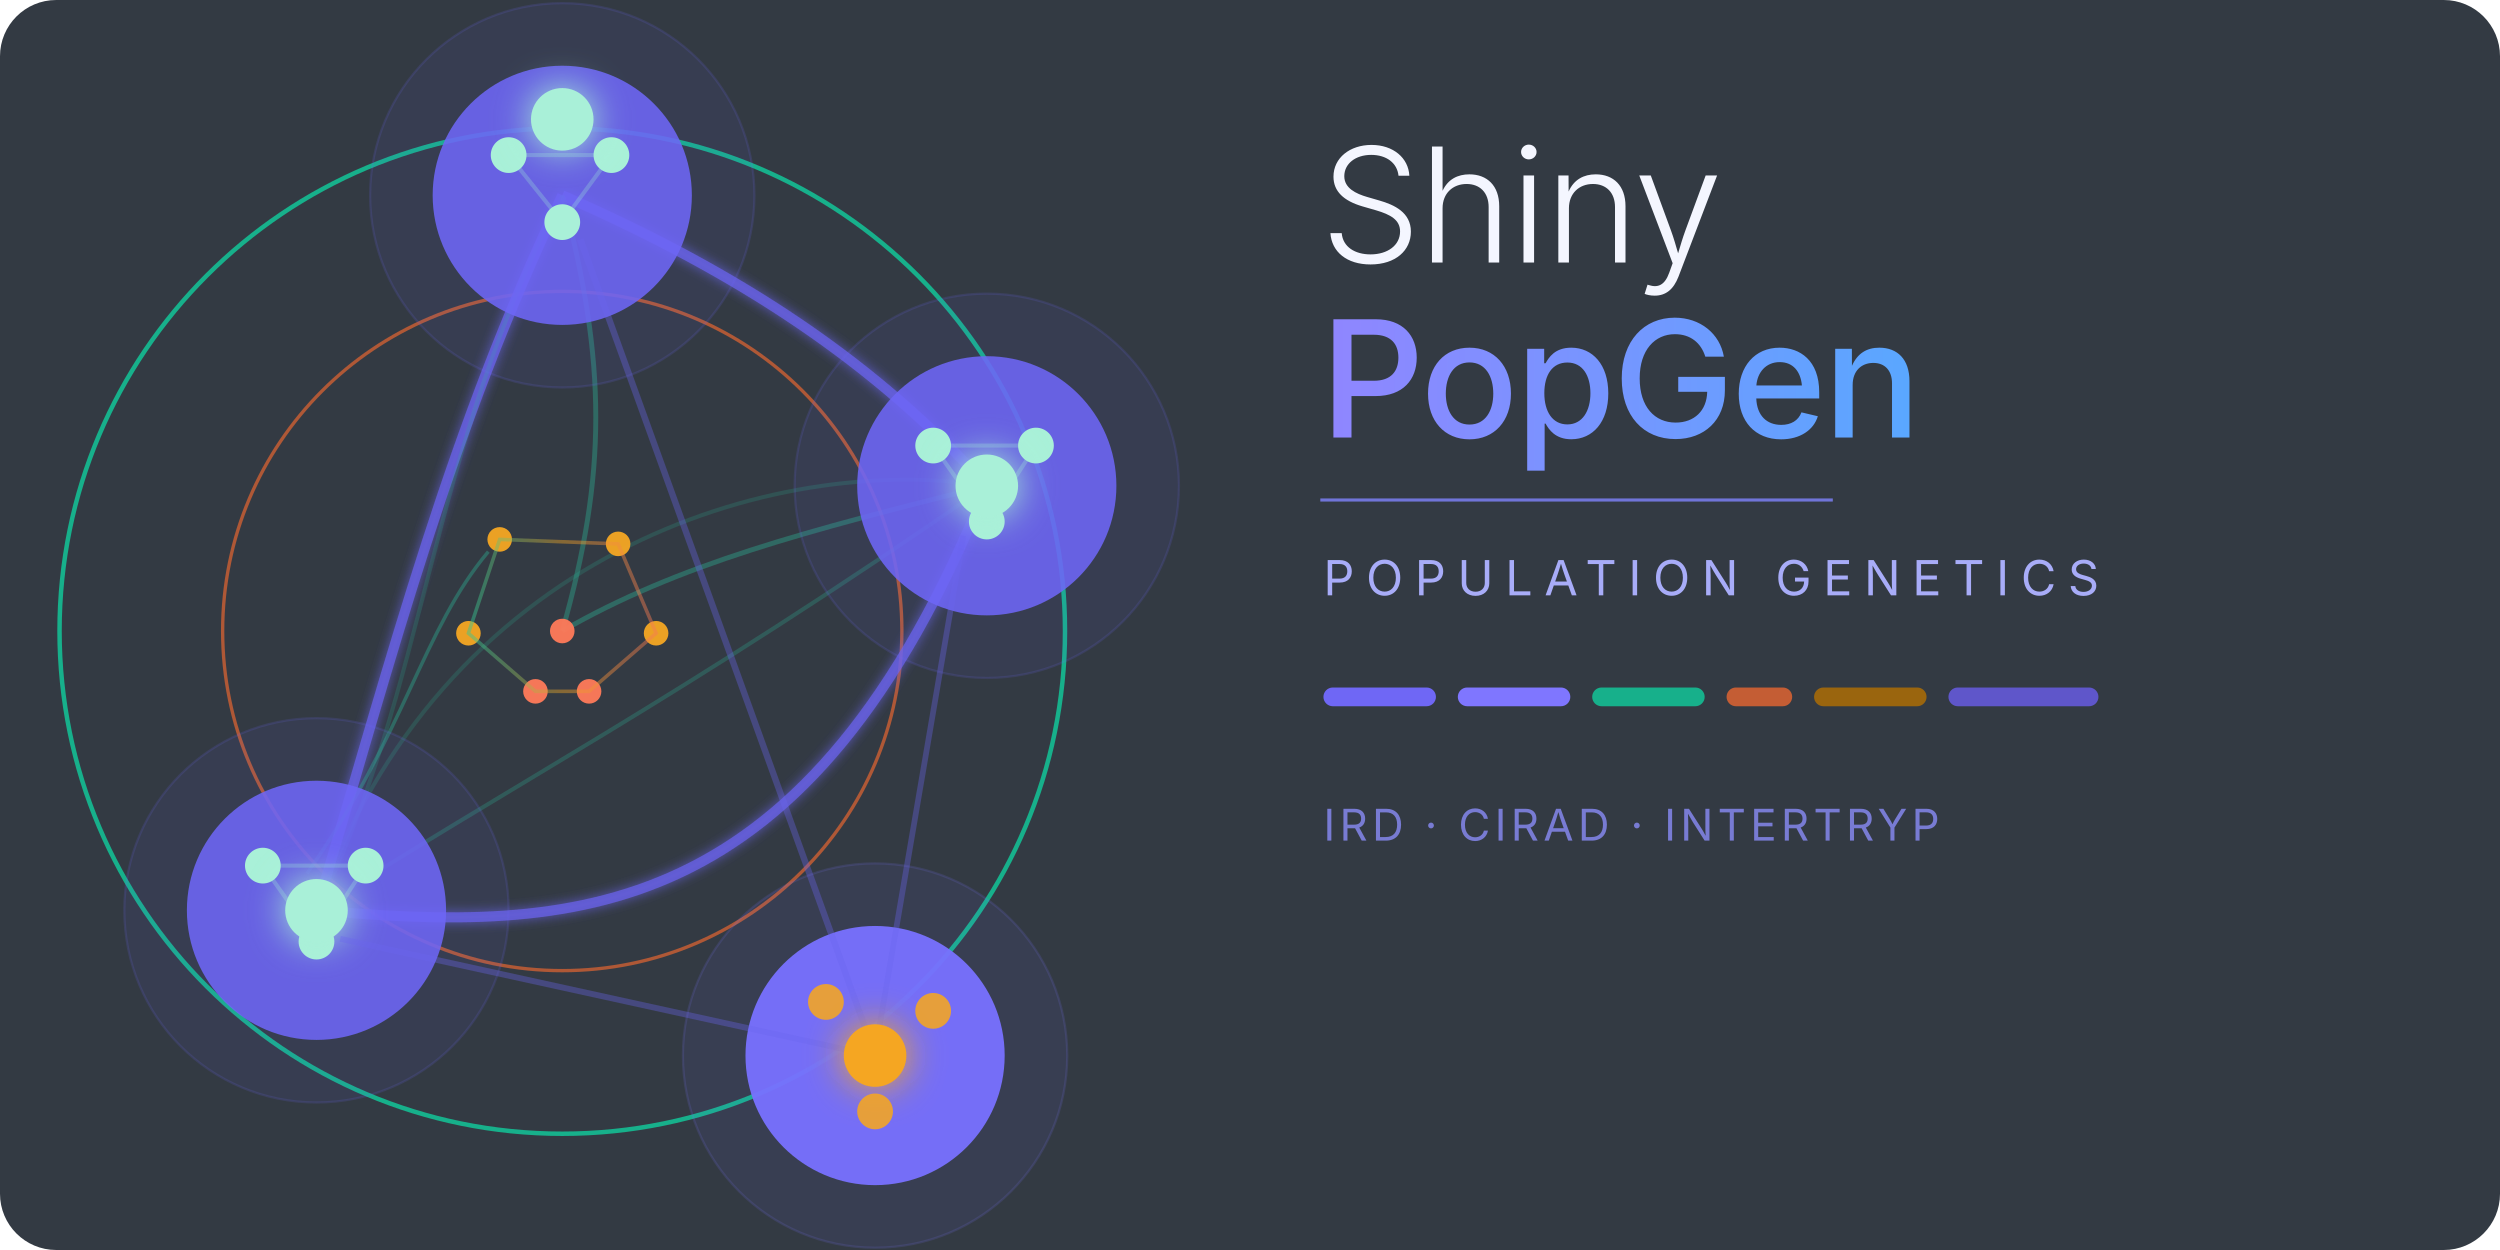
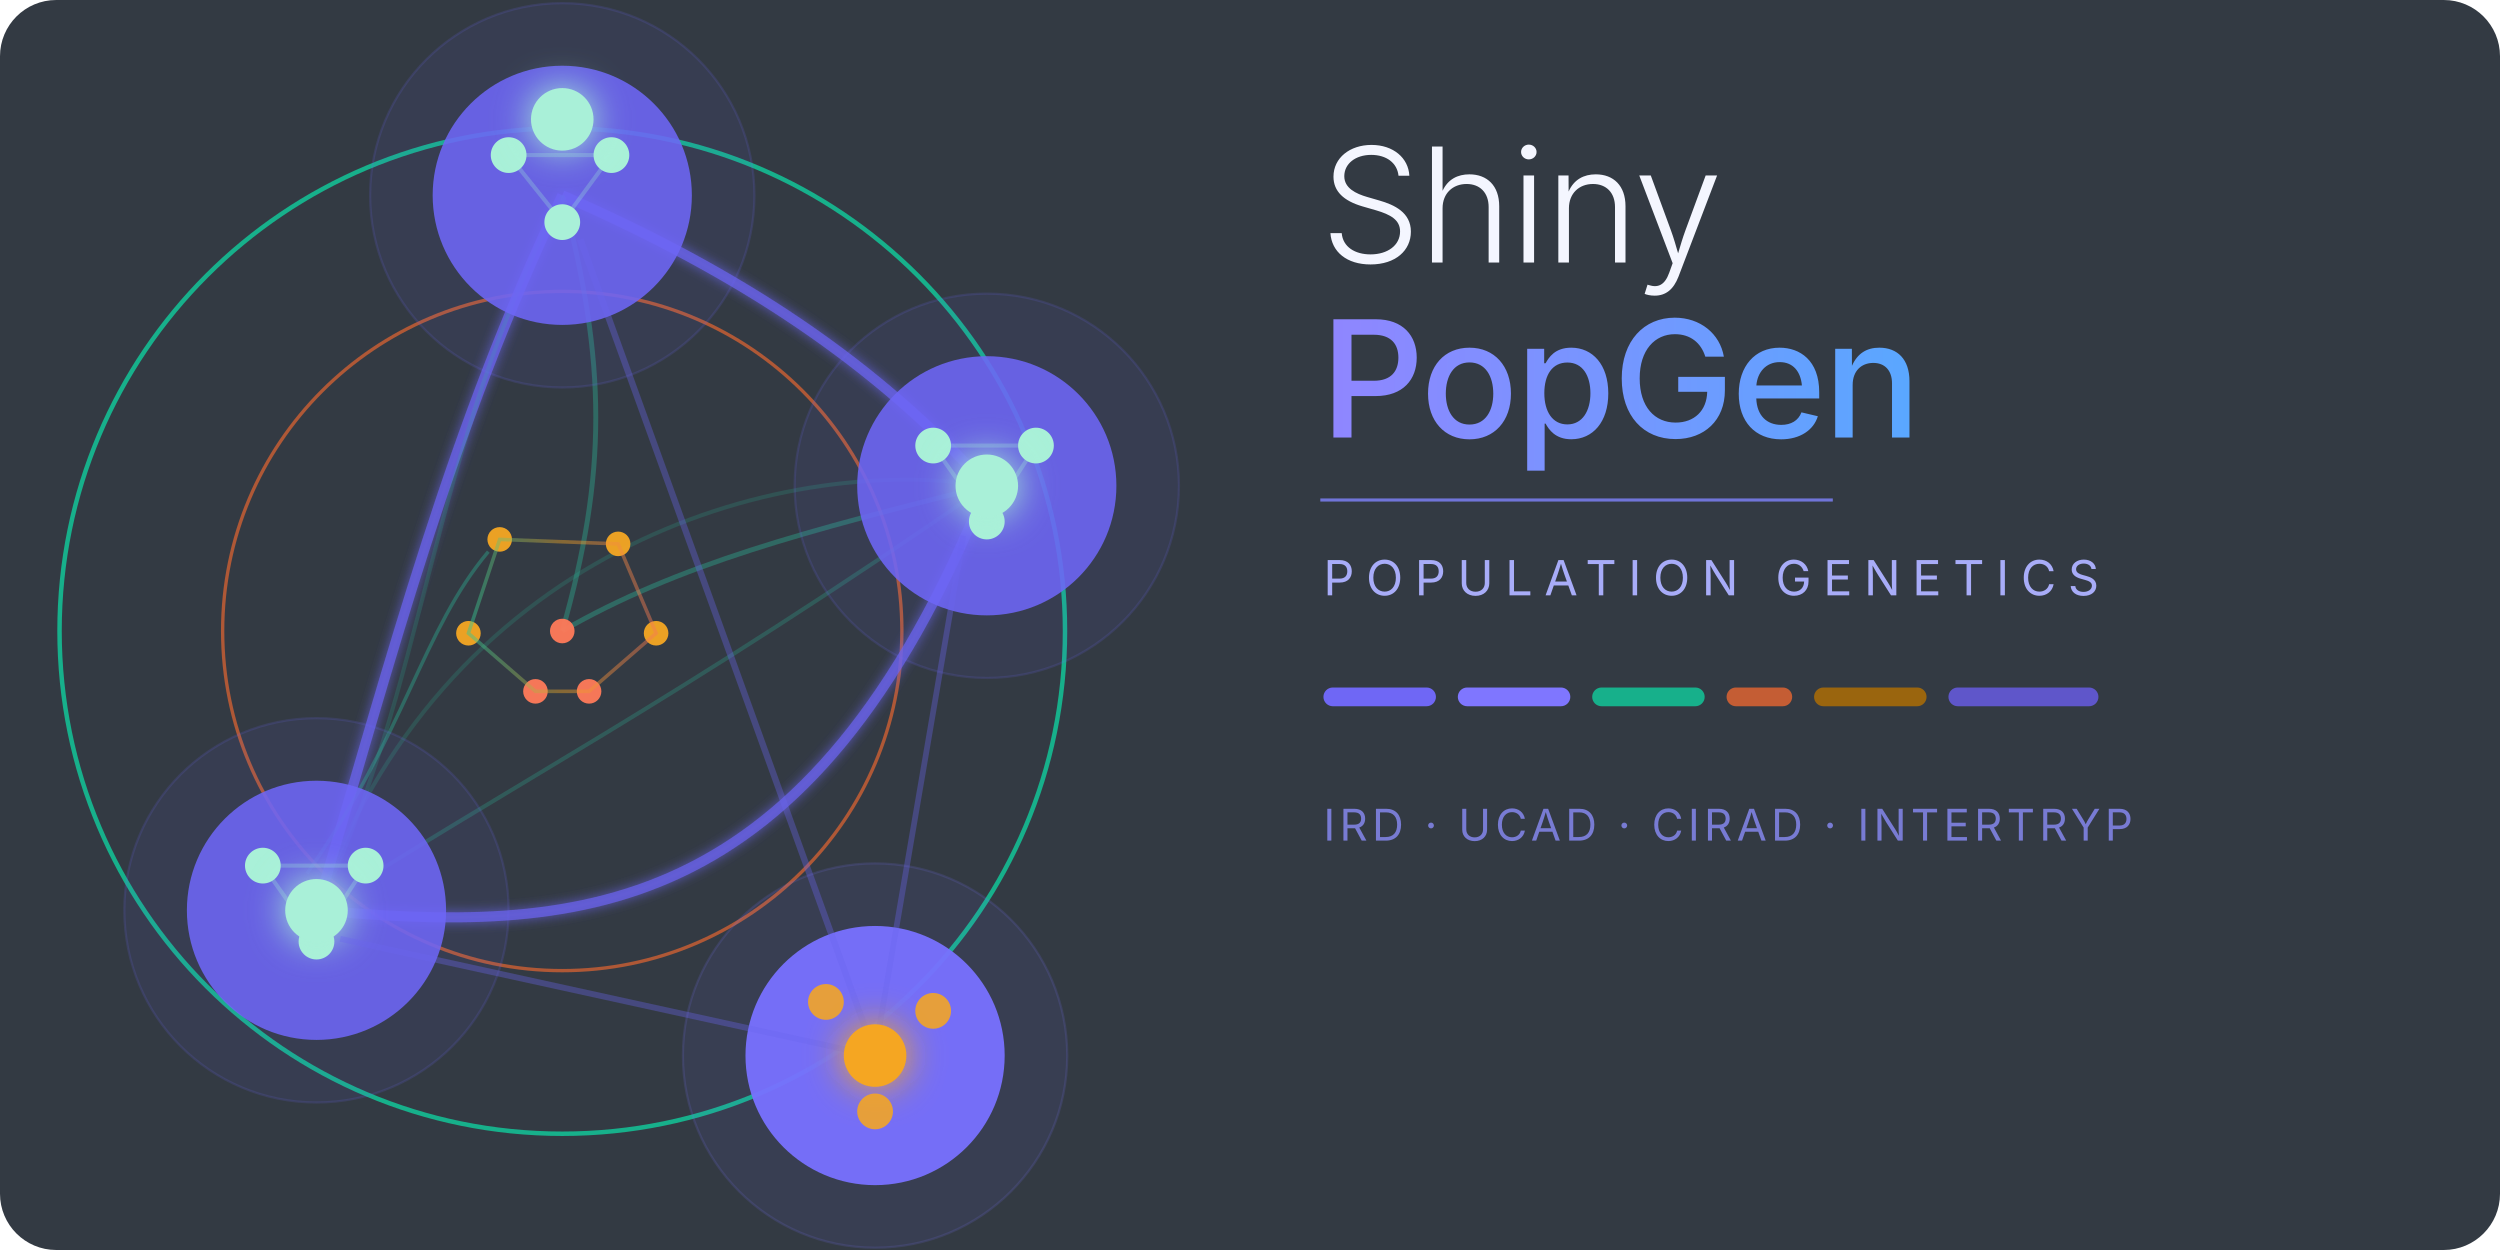
<svg xmlns="http://www.w3.org/2000/svg" viewBox="0 0 1600 800" width="1600" height="800" role="img" aria-labelledby="title desc" version="1.1" id="svg64">
  <defs id="defs12">
    <linearGradient id="bg" x1="0" y1="0" x2="1" y2="1">
      <stop offset="0%" stop-color="#0C1029" id="stop1" />
      <stop offset="100%" stop-color="#12163A" id="stop2" />
    </linearGradient>
    <linearGradient id="popStroke" x1="0" y1="0" x2="1" y2="1">
      <stop offset="0%" stop-color="#7C77FF" id="stop3" />
      <stop offset="100%" stop-color="#4FB8FF" id="stop4" />
    </linearGradient>
    <linearGradient id="textGrad" x1="0" y1="0" x2="1" y2="0">
      <stop offset="0%" stop-color="#8F86FF" id="stop5" />
      <stop offset="100%" stop-color="#5AA7FF" id="stop6" />
    </linearGradient>
    <linearGradient id="accentGrad" x1="213.441" y1="270.102" x2="290.771" y2="270.102" gradientTransform="scale(1.110717,0.9003197)" gradientUnits="userSpaceOnUse">
      <stop offset="0%" stop-color="#25D0A0" id="stop7" />
      <stop offset="50%" stop-color="#F5A623" id="stop8" />
      <stop offset="100%" stop-color="#FF7A59" id="stop9" />
    </linearGradient>
    <filter id="softGlow" x="-0.686" y="-0.686" width="2.371" height="2.371">
      <feGaussianBlur stdDeviation="8" result="blur" id="feGaussianBlur9" />
      <feMerge id="feMerge10">
        <feMergeNode in="blur" id="feMergeNode9" />
        <feMergeNode in="SourceGraphic" id="feMergeNode10" />
      </feMerge>
    </filter>
    <filter id="lineGlow" x="-0.074" y="-0.062" width="1.147" height="1.12">
      <feGaussianBlur stdDeviation="2.5" result="glow" id="feGaussianBlur10" />
      <feMerge id="feMerge12">
        <feMergeNode in="glow" id="feMergeNode11" />
        <feMergeNode in="SourceGraphic" id="feMergeNode12" />
      </feMerge>
    </filter>
  </defs>
  <rect width="1600" height="800" rx="36" fill="url(#bg)" id="rect12" style="fill:#333a43;fill-opacity:1" />
  <g transform="translate(20,40)" id="g56">
    <g id="g65" transform="matrix(1.43,0,0,1.43,-60.55043,-43.69722)">
      <circle cx="280" cy="285" r="225" fill="none" stroke="#26306b" stroke-width="2" id="circle12" style="fill:#333a43;fill-opacity:1;stroke:#17b08b;stroke-opacity:1" />
      <circle cx="280" cy="285" r="152" fill="none" stroke="#20295e" stroke-width="1.5" opacity="0.85" id="circle13" style="stroke:#c45d34;stroke-opacity:1" />
      <path d="M 170,410 C 205,292 230,195 280,90" fill="none" stroke="#6b64ef" stroke-opacity="0.72" stroke-width="4.5" filter="url(#lineGlow)" id="path13" />
      <path d="m 280,90 c 80,35 140,75 190,130" fill="none" stroke="#6b64ef" stroke-opacity="0.72" stroke-width="4.5" filter="url(#lineGlow)" id="path14" />
      <path d="m 170,410 c 115,10 220,8 300,-190" fill="none" stroke="#6b64ef" stroke-opacity="0.72" stroke-width="4.5" filter="url(#lineGlow)" id="path15" />
      <path d="m 165.746,393.502 c 44.268,-63.231 51.647,-108.898 81.159,-144.026" fill="none" stroke="#2cbf9f" stroke-opacity="0.35" stroke-width="1.584" id="path16" />
      <path d="m 280,90 c 20,75 20,125 0,195" fill="none" stroke="#2cbf9f" stroke-opacity="0.35" stroke-width="2.2" id="path17" />
      <path d="m 470,220 c -80,20 -138,35 -190,65" fill="none" stroke="#2cbf9f" stroke-opacity="0.35" stroke-width="2.2" id="path18" />
      <path d="M 170,410 C 255,355 330,317 470,220" fill="none" stroke="#2cbf9f" stroke-opacity="0.25" stroke-width="1.8" id="path19" />
      <path d="M 170,410 C 225,250 375,205 470,220" fill="none" stroke="#2cbf9f" stroke-opacity="0.18" stroke-width="1.8" id="path20" />
      <path d="M 280,90 C 220,205 220,310 170,410" fill="none" stroke="#2cbf9f" stroke-opacity="0.18" stroke-width="1.8" id="path21" />
      <g id="g26">
        <circle cx="170" cy="410" r="58" fill="#6e67f6" fill-opacity="0.88" id="circle21" />
        <circle cx="170" cy="410" r="86" fill="#6e67f6" fill-opacity="0.08" stroke="#6e67f6" stroke-opacity="0.15" id="circle22" />
        <circle cx="280" cy="90" r="58" fill="#6e67f6" fill-opacity="0.88" id="circle23" />
        <circle cx="280" cy="90" r="86" fill="#6e67f6" fill-opacity="0.08" stroke="#6e67f6" stroke-opacity="0.15" id="circle24" />
        <circle cx="470" cy="220" r="58" fill="#6e67f6" fill-opacity="0.88" id="circle25" />
        <circle cx="470" cy="220" r="86" fill="#6e67f6" fill-opacity="0.08" stroke="#6e67f6" stroke-opacity="0.15" id="circle26" />
      </g>
      <g fill="#a9f0d8" id="g41">
        <line x1="256" y1="72" x2="302" y2="72" stroke="#9eead6" stroke-opacity="0.28" stroke-width="1.8" id="line26" />
        <line x1="256" y1="72" x2="280" y2="102" stroke="#9eead6" stroke-opacity="0.28" stroke-width="1.8" id="line27" />
        <line x1="302" y1="72" x2="280" y2="102" stroke="#9eead6" stroke-opacity="0.28" stroke-width="1.8" id="line28" />
        <circle cx="256" cy="72" r="8" id="circle28" />
        <circle cx="302" cy="72" r="8" id="circle29" />
        <circle cx="280" cy="102" r="8" id="circle30" />
        <circle cx="280" cy="56" r="14" filter="url(#softGlow)" id="circle31" />
        <line x1="146" y1="390" x2="192" y2="390" stroke="#9eead6" stroke-opacity="0.28" stroke-width="1.8" id="line31" />
        <line x1="146" y1="390" x2="170" y2="424" stroke="#9eead6" stroke-opacity="0.28" stroke-width="1.8" id="line32" />
        <line x1="192" y1="390" x2="170" y2="424" stroke="#9eead6" stroke-opacity="0.28" stroke-width="1.8" id="line33" />
        <circle cx="146" cy="390" r="8" id="circle33" />
        <circle cx="192" cy="390" r="8" id="circle34" />
        <circle cx="170" cy="424" r="8" id="circle35" />
        <circle cx="170" cy="410" r="14" filter="url(#softGlow)" id="circle36" />
        <line x1="446" y1="202" x2="492" y2="202" stroke="#9eead6" stroke-opacity="0.28" stroke-width="1.8" id="line36" />
        <line x1="446" y1="202" x2="470" y2="236" stroke="#9eead6" stroke-opacity="0.28" stroke-width="1.8" id="line37" />
        <line x1="492" y1="202" x2="470" y2="236" stroke="#9eead6" stroke-opacity="0.28" stroke-width="1.8" id="line38" />
        <circle cx="446" cy="202" r="8" id="circle38" />
        <circle cx="492" cy="202" r="8" id="circle39" />
        <circle cx="470" cy="236" r="8" id="circle40" />
        <circle cx="470" cy="220" r="14" filter="url(#softGlow)" id="circle41" />
      </g>
      <circle cx="420" cy="475" r="58" fill="#7971ff" fill-opacity="0.95" id="circle42" />
      <circle cx="420" cy="475" r="86" fill="#7971ff" fill-opacity="0.08" stroke="#7971ff" stroke-opacity="0.15" id="circle43" />
      <line x1="288.062" y1="109.739" x2="420.078" y2="475.029" stroke="#6b64ef" stroke-opacity="0.35" stroke-width="2.838" id="line43" />
      <line x1="180.613" y1="422.751" x2="420.074" y2="475.226" stroke="#6b64ef" stroke-opacity="0.35" stroke-width="2.638" id="line44" />
      <line x1="459.475" y1="242.322" x2="419.732" y2="475.064" stroke="#6b64ef" stroke-opacity="0.35" stroke-width="2.555" id="line45" />
      <circle cx="420" cy="475" r="14" fill="#f5a623" filter="url(#softGlow)" id="circle45" />
      <circle cx="446" cy="455" r="8" fill="#f5a623" fill-opacity="0.88" id="circle46" />
      <circle cx="398" cy="451" r="8" fill="#f5a623" fill-opacity="0.88" id="circle47" />
      <circle cx="420" cy="500" r="8" fill="#f5a623" fill-opacity="0.88" id="circle48" />
      <g opacity="0.95" id="g55">
        <circle cx="280" cy="285" r="5.5" fill="#ff7a59" id="circle49" />
        <circle cx="305" cy="246" r="5.5" fill="#f5a623" id="circle50" />
        <circle cx="252" cy="244" r="5.5" fill="#f5a623" id="circle51" />
        <circle cx="322" cy="286" r="5.5" fill="#f5a623" id="circle52" />
        <circle cx="238" cy="286" r="5.5" fill="#f5a623" id="circle53" />
        <circle cx="292" cy="312" r="5.5" fill="#ff7a59" id="circle54" />
        <circle cx="268" cy="312" r="5.5" fill="#ff7a59" id="circle55" />
        <path d="m 252,244 53,2 17,40 -30,26 h -24 l -30,-26 z" fill="none" stroke="url(#accentGrad)" stroke-opacity="0.45" stroke-width="1.6" id="path55" style="stroke:url(#accentGrad)" />
      </g>
    </g>
  </g>
  <g transform="translate(845 168)" id="g64">
    <text x="0" y="0" fill="#F4F6FF" font-size="102" font-family="Inter, Segoe UI, Roboto, Helvetica, Arial, sans-serif" font-weight="300" letter-spacing="-1.5" id="text56">Shiny</text>
    <text x="0" y="112" fill="url(#textGrad)" font-size="104" font-family="Inter, Segoe UI, Roboto, Helvetica, Arial, sans-serif" font-weight="500" letter-spacing="-2" id="text57">PopGen</text>
    <line x1="0" y1="152" x2="328" y2="152" stroke="#7074D8" stroke-width="2" id="line57" />
    <text x="2" y="213" fill="#A8ACF8" font-size="31" font-family="Inter, Segoe UI, Roboto, Helvetica, Arial, sans-serif" font-weight="400" letter-spacing="7.5" id="text58">POPULATION GENETICS</text>
    <g transform="translate(2 272)" id="g63">
      <rect x="0" y="0" width="72" height="12" rx="6" fill="#6F67F5" id="rect58" />
      <rect x="86" y="0" width="72" height="12" rx="6" fill="#7F76FF" id="rect59" />
      <rect x="172" y="0" width="72" height="12" rx="6" fill="#17B08B" id="rect60" />
      <rect x="258" y="0" width="42" height="12" rx="6" fill="#C45D34" id="rect61" />
      <rect x="314" y="0" width="72" height="12" rx="6" fill="#9A650E" id="rect62" />
      <rect x="400" y="0" width="96" height="12" rx="6" fill="#5F56CA" id="rect63" />
    </g>
-     <text x="2" y="370" fill="#787BD3" font-size="28" font-family="Inter, Segoe UI, Roboto, Helvetica, Arial, sans-serif" font-weight="400" letter-spacing="2.8" id="text63">IRD · CIRAD · INTERTRYP</text>
+     <text x="2" y="370" fill="#787BD3" font-size="28" font-family="Inter, Segoe UI, Roboto, Helvetica, Arial, sans-serif" font-weight="400" letter-spacing="2.8" id="text63">IRD · UCAD · CIRAD · INTERTRYP</text>
  </g>
</svg>
